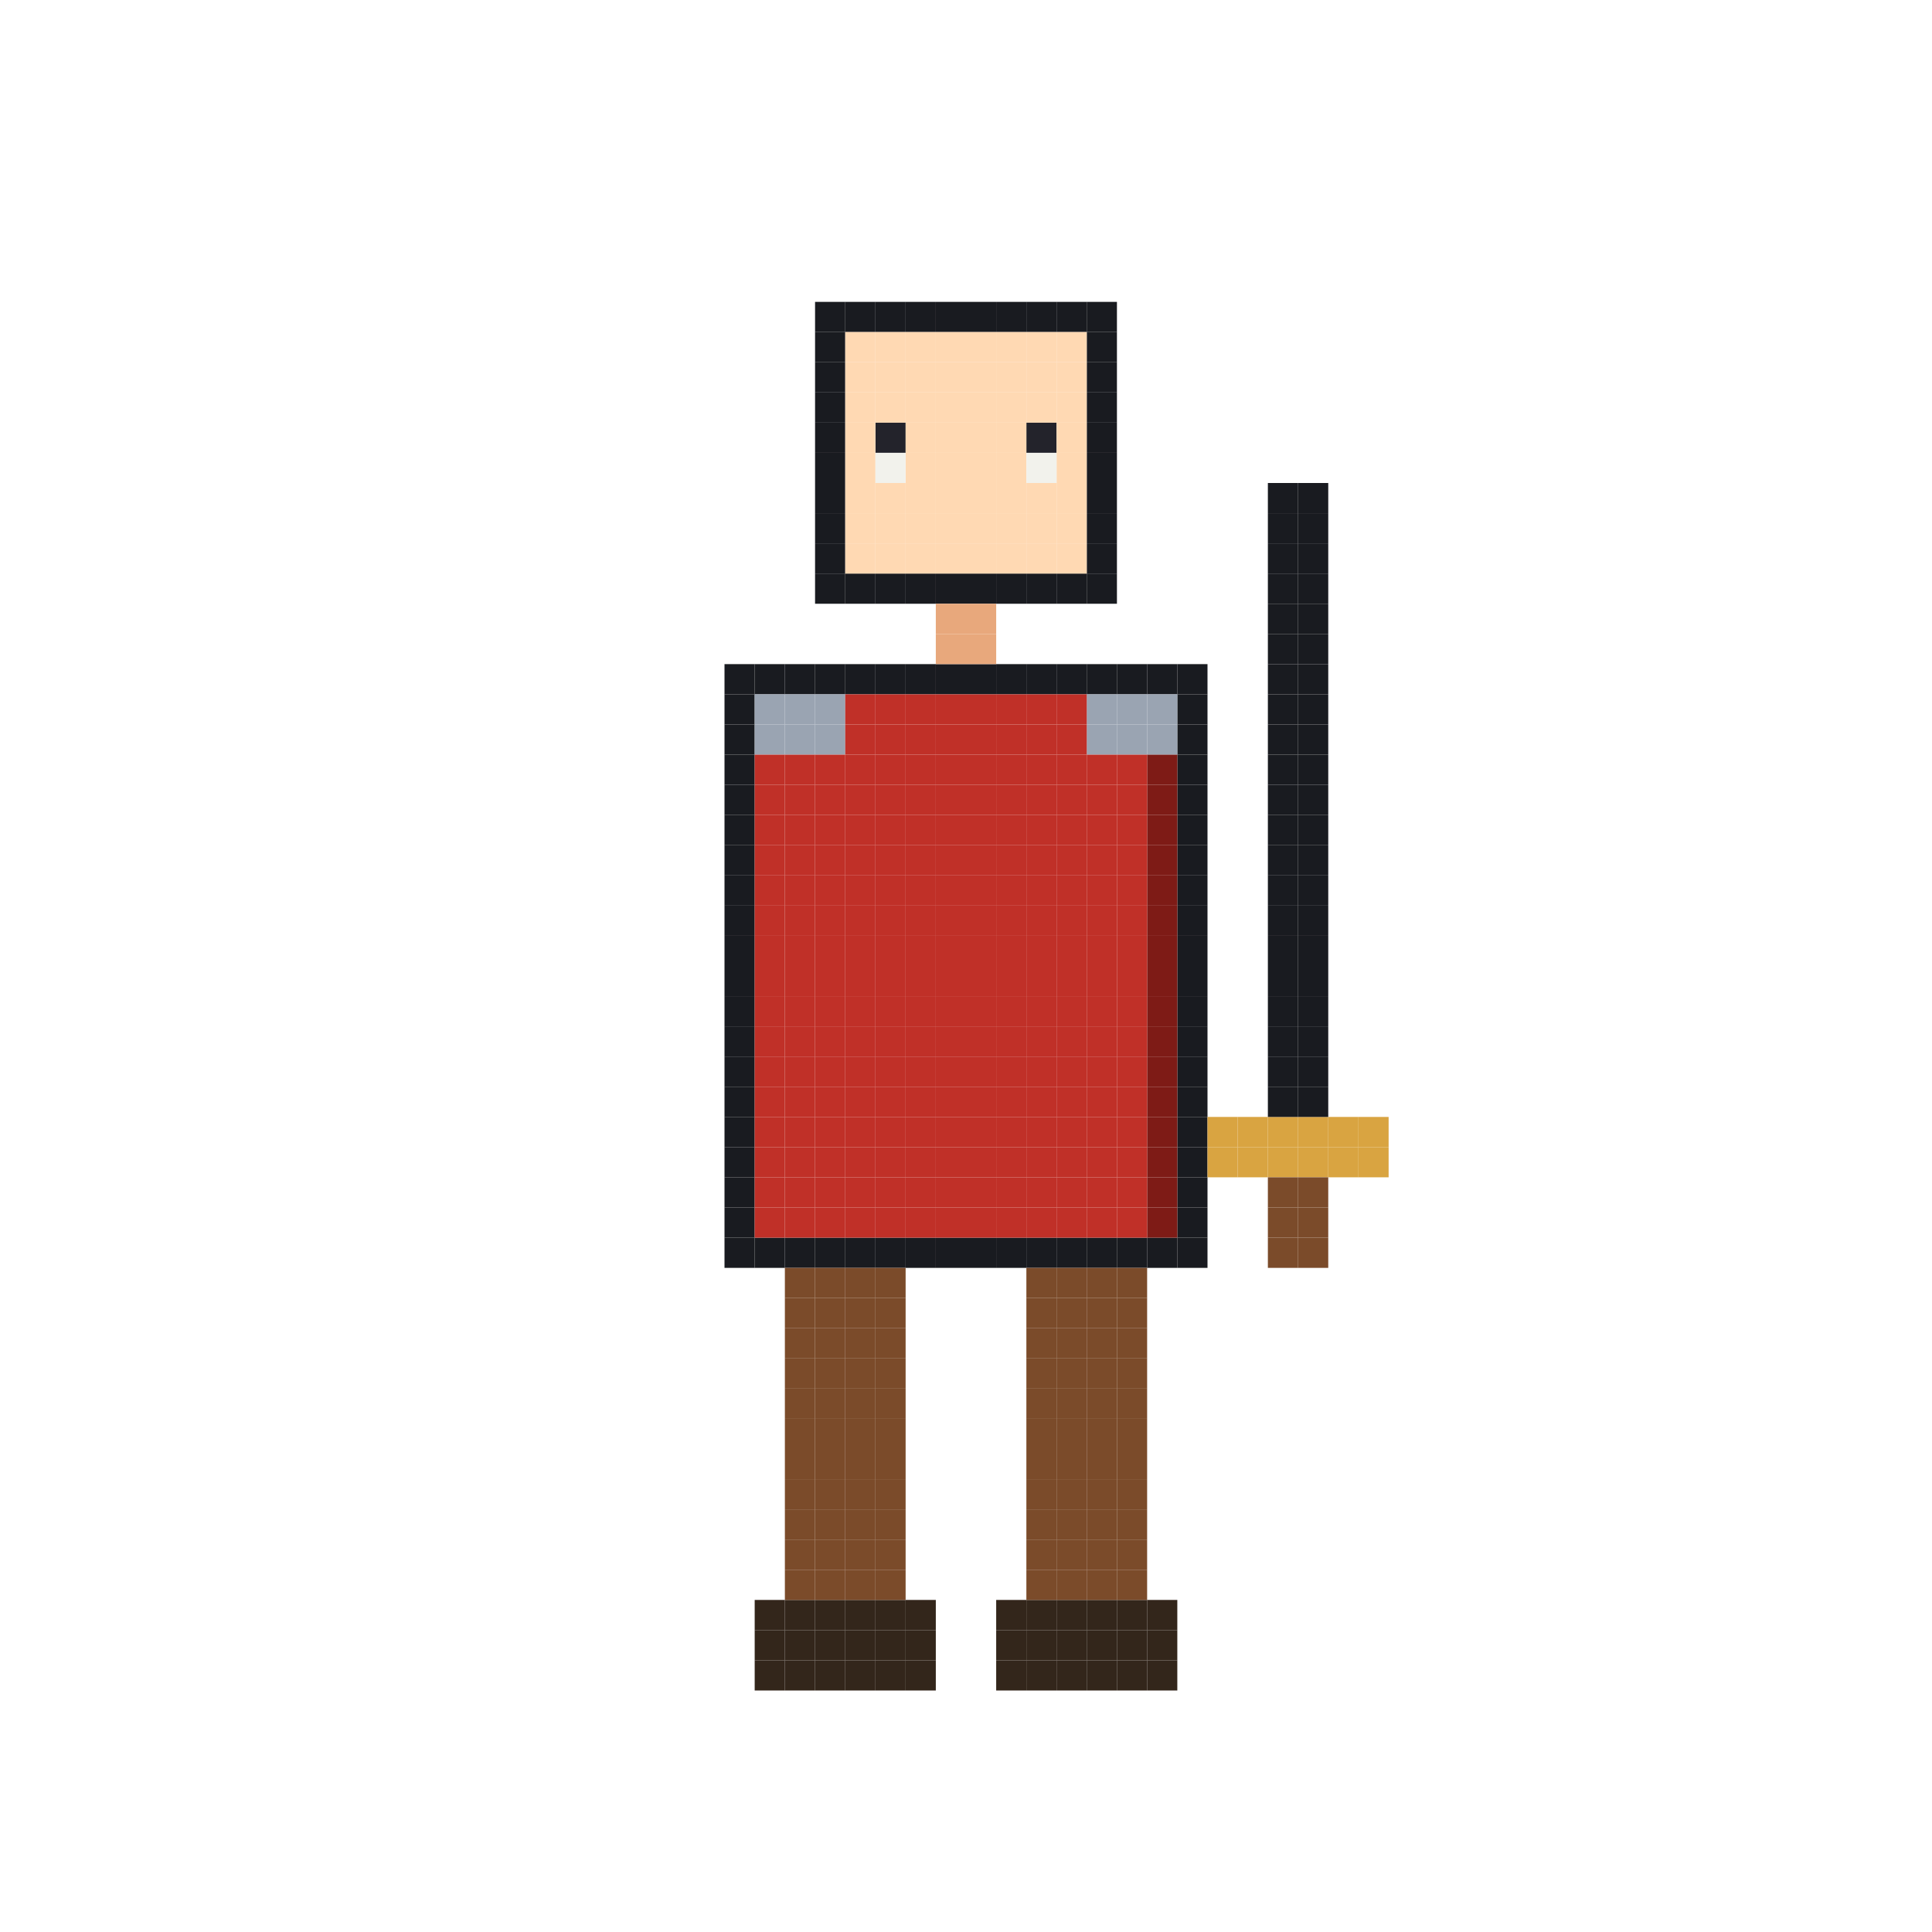
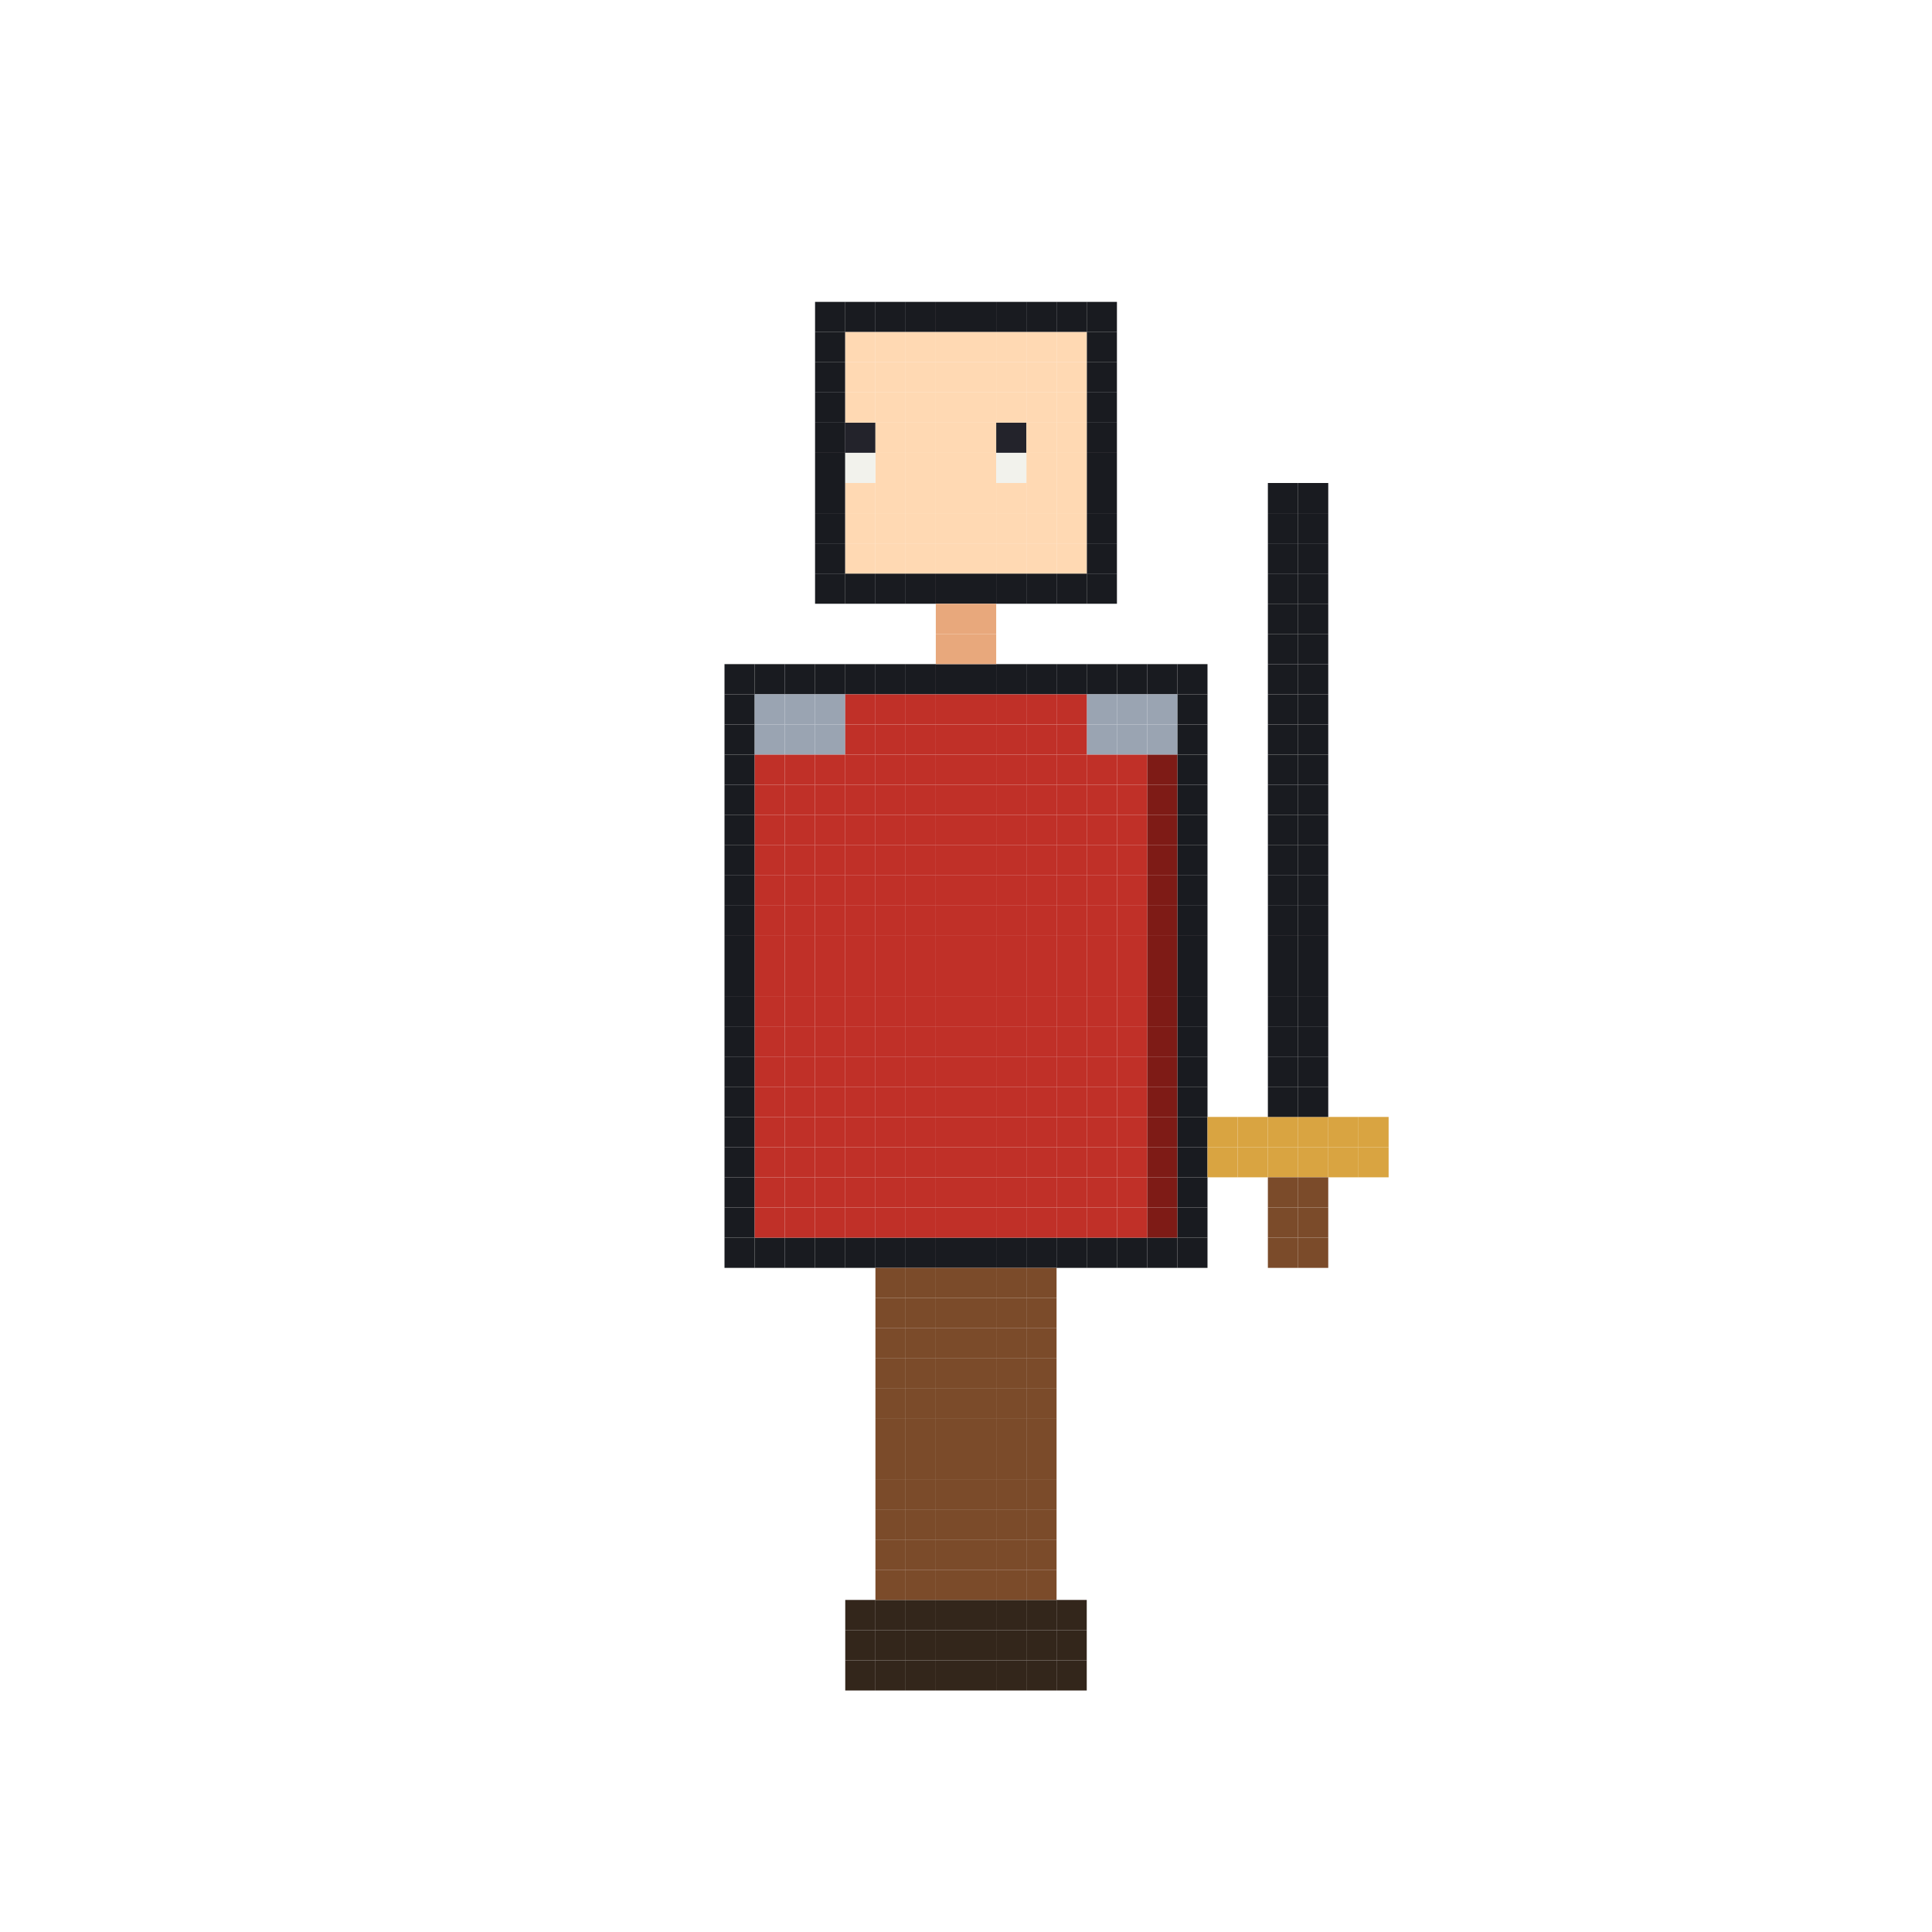
<svg xmlns="http://www.w3.org/2000/svg" viewBox="0 0 64 64" data-asset="knight_001" data-perspective="td" data-action="attack" data-dir="lf" data-frame="1" data-size="64" data-palette="palette_character@v1" data-seed="1234" data-prompt-hash="4cf65ead" data-denoise="0.3">
  <g data-part="body">
    <g data-color="eye" fill="#23232b">
-       <rect x="29" y="14" width="1" height="1" fill="#23232b" />
-       <rect x="34" y="14" width="1" height="1" fill="#23232b" />
+       <rect x="28" y="14" width="1" height="1" fill="#23232b" />
+       <rect x="33" y="14" width="1" height="1" fill="#23232b" />
    </g>
    <g data-color="outline" fill="#191b20">
      <rect x="27" y="10" width="1" height="1" fill="#191b20" />
      <rect x="28" y="10" width="1" height="1" fill="#191b20" />
      <rect x="29" y="10" width="1" height="1" fill="#191b20" />
      <rect x="30" y="10" width="1" height="1" fill="#191b20" />
      <rect x="31" y="10" width="1" height="1" fill="#191b20" />
      <rect x="32" y="10" width="1" height="1" fill="#191b20" />
      <rect x="33" y="10" width="1" height="1" fill="#191b20" />
      <rect x="34" y="10" width="1" height="1" fill="#191b20" />
      <rect x="35" y="10" width="1" height="1" fill="#191b20" />
      <rect x="36" y="10" width="1" height="1" fill="#191b20" />
      <rect x="27" y="11" width="1" height="1" fill="#191b20" />
      <rect x="36" y="11" width="1" height="1" fill="#191b20" />
      <rect x="27" y="12" width="1" height="1" fill="#191b20" />
      <rect x="36" y="12" width="1" height="1" fill="#191b20" />
      <rect x="27" y="13" width="1" height="1" fill="#191b20" />
      <rect x="36" y="13" width="1" height="1" fill="#191b20" />
      <rect x="27" y="14" width="1" height="1" fill="#191b20" />
      <rect x="36" y="14" width="1" height="1" fill="#191b20" />
      <rect x="27" y="15" width="1" height="1" fill="#191b20" />
      <rect x="36" y="15" width="1" height="1" fill="#191b20" />
      <rect x="27" y="16" width="1" height="1" fill="#191b20" />
      <rect x="36" y="16" width="1" height="1" fill="#191b20" />
      <rect x="27" y="17" width="1" height="1" fill="#191b20" />
      <rect x="36" y="17" width="1" height="1" fill="#191b20" />
      <rect x="27" y="18" width="1" height="1" fill="#191b20" />
      <rect x="36" y="18" width="1" height="1" fill="#191b20" />
      <rect x="27" y="19" width="1" height="1" fill="#191b20" />
      <rect x="28" y="19" width="1" height="1" fill="#191b20" />
      <rect x="29" y="19" width="1" height="1" fill="#191b20" />
      <rect x="30" y="19" width="1" height="1" fill="#191b20" />
      <rect x="31" y="19" width="1" height="1" fill="#191b20" />
      <rect x="32" y="19" width="1" height="1" fill="#191b20" />
      <rect x="33" y="19" width="1" height="1" fill="#191b20" />
      <rect x="34" y="19" width="1" height="1" fill="#191b20" />
      <rect x="35" y="19" width="1" height="1" fill="#191b20" />
      <rect x="36" y="19" width="1" height="1" fill="#191b20" />
      <rect x="24" y="22" width="1" height="1" fill="#191b20" />
      <rect x="25" y="22" width="1" height="1" fill="#191b20" />
      <rect x="26" y="22" width="1" height="1" fill="#191b20" />
      <rect x="27" y="22" width="1" height="1" fill="#191b20" />
      <rect x="28" y="22" width="1" height="1" fill="#191b20" />
      <rect x="29" y="22" width="1" height="1" fill="#191b20" />
      <rect x="30" y="22" width="1" height="1" fill="#191b20" />
      <rect x="31" y="22" width="1" height="1" fill="#191b20" />
      <rect x="32" y="22" width="1" height="1" fill="#191b20" />
      <rect x="33" y="22" width="1" height="1" fill="#191b20" />
      <rect x="34" y="22" width="1" height="1" fill="#191b20" />
      <rect x="35" y="22" width="1" height="1" fill="#191b20" />
      <rect x="36" y="22" width="1" height="1" fill="#191b20" />
      <rect x="37" y="22" width="1" height="1" fill="#191b20" />
      <rect x="38" y="22" width="1" height="1" fill="#191b20" />
      <rect x="39" y="22" width="1" height="1" fill="#191b20" />
      <rect x="24" y="23" width="1" height="1" fill="#191b20" />
      <rect x="39" y="23" width="1" height="1" fill="#191b20" />
      <rect x="24" y="24" width="1" height="1" fill="#191b20" />
      <rect x="39" y="24" width="1" height="1" fill="#191b20" />
      <rect x="24" y="25" width="1" height="1" fill="#191b20" />
      <rect x="39" y="25" width="1" height="1" fill="#191b20" />
      <rect x="24" y="26" width="1" height="1" fill="#191b20" />
      <rect x="39" y="26" width="1" height="1" fill="#191b20" />
      <rect x="24" y="27" width="1" height="1" fill="#191b20" />
      <rect x="39" y="27" width="1" height="1" fill="#191b20" />
      <rect x="24" y="28" width="1" height="1" fill="#191b20" />
      <rect x="39" y="28" width="1" height="1" fill="#191b20" />
      <rect x="24" y="29" width="1" height="1" fill="#191b20" />
      <rect x="39" y="29" width="1" height="1" fill="#191b20" />
      <rect x="24" y="30" width="1" height="1" fill="#191b20" />
      <rect x="39" y="30" width="1" height="1" fill="#191b20" />
      <rect x="24" y="31" width="1" height="1" fill="#191b20" />
      <rect x="39" y="31" width="1" height="1" fill="#191b20" />
      <rect x="24" y="32" width="1" height="1" fill="#191b20" />
      <rect x="39" y="32" width="1" height="1" fill="#191b20" />
      <rect x="24" y="33" width="1" height="1" fill="#191b20" />
      <rect x="39" y="33" width="1" height="1" fill="#191b20" />
      <rect x="24" y="34" width="1" height="1" fill="#191b20" />
      <rect x="39" y="34" width="1" height="1" fill="#191b20" />
      <rect x="24" y="35" width="1" height="1" fill="#191b20" />
      <rect x="39" y="35" width="1" height="1" fill="#191b20" />
      <rect x="24" y="36" width="1" height="1" fill="#191b20" />
      <rect x="39" y="36" width="1" height="1" fill="#191b20" />
      <rect x="24" y="37" width="1" height="1" fill="#191b20" />
      <rect x="39" y="37" width="1" height="1" fill="#191b20" />
      <rect x="24" y="38" width="1" height="1" fill="#191b20" />
      <rect x="39" y="38" width="1" height="1" fill="#191b20" />
      <rect x="24" y="39" width="1" height="1" fill="#191b20" />
      <rect x="39" y="39" width="1" height="1" fill="#191b20" />
      <rect x="24" y="40" width="1" height="1" fill="#191b20" />
      <rect x="39" y="40" width="1" height="1" fill="#191b20" />
      <rect x="24" y="41" width="1" height="1" fill="#191b20" />
      <rect x="25" y="41" width="1" height="1" fill="#191b20" />
      <rect x="26" y="41" width="1" height="1" fill="#191b20" />
      <rect x="27" y="41" width="1" height="1" fill="#191b20" />
      <rect x="28" y="41" width="1" height="1" fill="#191b20" />
      <rect x="29" y="41" width="1" height="1" fill="#191b20" />
      <rect x="30" y="41" width="1" height="1" fill="#191b20" />
      <rect x="31" y="41" width="1" height="1" fill="#191b20" />
      <rect x="32" y="41" width="1" height="1" fill="#191b20" />
      <rect x="33" y="41" width="1" height="1" fill="#191b20" />
      <rect x="34" y="41" width="1" height="1" fill="#191b20" />
      <rect x="35" y="41" width="1" height="1" fill="#191b20" />
      <rect x="36" y="41" width="1" height="1" fill="#191b20" />
      <rect x="37" y="41" width="1" height="1" fill="#191b20" />
      <rect x="38" y="41" width="1" height="1" fill="#191b20" />
      <rect x="39" y="41" width="1" height="1" fill="#191b20" />
    </g>
    <g data-color="skin-1" fill="#ffd9b3">
      <rect x="28" y="11" width="1" height="1" fill="#ffd9b3" />
      <rect x="29" y="11" width="1" height="1" fill="#ffd9b3" />
      <rect x="30" y="11" width="1" height="1" fill="#ffd9b3" />
      <rect x="31" y="11" width="1" height="1" fill="#ffd9b3" />
      <rect x="32" y="11" width="1" height="1" fill="#ffd9b3" />
      <rect x="33" y="11" width="1" height="1" fill="#ffd9b3" />
      <rect x="34" y="11" width="1" height="1" fill="#ffd9b3" />
      <rect x="35" y="11" width="1" height="1" fill="#ffd9b3" />
      <rect x="28" y="12" width="1" height="1" fill="#ffd9b3" />
      <rect x="29" y="12" width="1" height="1" fill="#ffd9b3" />
      <rect x="30" y="12" width="1" height="1" fill="#ffd9b3" />
      <rect x="31" y="12" width="1" height="1" fill="#ffd9b3" />
      <rect x="32" y="12" width="1" height="1" fill="#ffd9b3" />
      <rect x="33" y="12" width="1" height="1" fill="#ffd9b3" />
      <rect x="34" y="12" width="1" height="1" fill="#ffd9b3" />
      <rect x="35" y="12" width="1" height="1" fill="#ffd9b3" />
      <rect x="28" y="13" width="1" height="1" fill="#ffd9b3" />
      <rect x="29" y="13" width="1" height="1" fill="#ffd9b3" />
      <rect x="30" y="13" width="1" height="1" fill="#ffd9b3" />
      <rect x="31" y="13" width="1" height="1" fill="#ffd9b3" />
      <rect x="32" y="13" width="1" height="1" fill="#ffd9b3" />
      <rect x="33" y="13" width="1" height="1" fill="#ffd9b3" />
      <rect x="34" y="13" width="1" height="1" fill="#ffd9b3" />
      <rect x="35" y="13" width="1" height="1" fill="#ffd9b3" />
-       <rect x="28" y="14" width="1" height="1" fill="#ffd9b3" />
+       <rect x="29" y="14" width="1" height="1" fill="#ffd9b3" />
      <rect x="30" y="14" width="1" height="1" fill="#ffd9b3" />
      <rect x="31" y="14" width="1" height="1" fill="#ffd9b3" />
      <rect x="32" y="14" width="1" height="1" fill="#ffd9b3" />
-       <rect x="33" y="14" width="1" height="1" fill="#ffd9b3" />
+       <rect x="34" y="14" width="1" height="1" fill="#ffd9b3" />
      <rect x="35" y="14" width="1" height="1" fill="#ffd9b3" />
-       <rect x="28" y="15" width="1" height="1" fill="#ffd9b3" />
+       <rect x="29" y="15" width="1" height="1" fill="#ffd9b3" />
      <rect x="30" y="15" width="1" height="1" fill="#ffd9b3" />
      <rect x="31" y="15" width="1" height="1" fill="#ffd9b3" />
      <rect x="32" y="15" width="1" height="1" fill="#ffd9b3" />
-       <rect x="33" y="15" width="1" height="1" fill="#ffd9b3" />
+       <rect x="34" y="15" width="1" height="1" fill="#ffd9b3" />
      <rect x="35" y="15" width="1" height="1" fill="#ffd9b3" />
      <rect x="28" y="16" width="1" height="1" fill="#ffd9b3" />
      <rect x="29" y="16" width="1" height="1" fill="#ffd9b3" />
      <rect x="30" y="16" width="1" height="1" fill="#ffd9b3" />
      <rect x="31" y="16" width="1" height="1" fill="#ffd9b3" />
      <rect x="32" y="16" width="1" height="1" fill="#ffd9b3" />
      <rect x="33" y="16" width="1" height="1" fill="#ffd9b3" />
      <rect x="34" y="16" width="1" height="1" fill="#ffd9b3" />
      <rect x="35" y="16" width="1" height="1" fill="#ffd9b3" />
      <rect x="28" y="17" width="1" height="1" fill="#ffd9b3" />
      <rect x="29" y="17" width="1" height="1" fill="#ffd9b3" />
      <rect x="30" y="17" width="1" height="1" fill="#ffd9b3" />
      <rect x="31" y="17" width="1" height="1" fill="#ffd9b3" />
      <rect x="32" y="17" width="1" height="1" fill="#ffd9b3" />
      <rect x="33" y="17" width="1" height="1" fill="#ffd9b3" />
      <rect x="34" y="17" width="1" height="1" fill="#ffd9b3" />
      <rect x="35" y="17" width="1" height="1" fill="#ffd9b3" />
      <rect x="28" y="18" width="1" height="1" fill="#ffd9b3" />
      <rect x="29" y="18" width="1" height="1" fill="#ffd9b3" />
      <rect x="30" y="18" width="1" height="1" fill="#ffd9b3" />
      <rect x="31" y="18" width="1" height="1" fill="#ffd9b3" />
      <rect x="32" y="18" width="1" height="1" fill="#ffd9b3" />
      <rect x="33" y="18" width="1" height="1" fill="#ffd9b3" />
      <rect x="34" y="18" width="1" height="1" fill="#ffd9b3" />
      <rect x="35" y="18" width="1" height="1" fill="#ffd9b3" />
    </g>
    <g data-color="skin-2" fill="#e8a87c">
      <rect x="31" y="20" width="1" height="1" fill="#e8a87c" />
      <rect x="32" y="20" width="1" height="1" fill="#e8a87c" />
      <rect x="31" y="21" width="1" height="1" fill="#e8a87c" />
      <rect x="32" y="21" width="1" height="1" fill="#e8a87c" />
    </g>
    <g data-color="white" fill="#f2f2ec">
-       <rect x="29" y="15" width="1" height="1" fill="#f2f2ec" />
-       <rect x="34" y="15" width="1" height="1" fill="#f2f2ec" />
+       <rect x="28" y="15" width="1" height="1" fill="#f2f2ec" />
+       <rect x="33" y="15" width="1" height="1" fill="#f2f2ec" />
    </g>
  </g>
  <g data-part="limb-l">
    <g data-color="boot-dark" fill="#33261b">
-       <rect x="25" y="53" width="1" height="1" fill="#33261b" />
-       <rect x="26" y="53" width="1" height="1" fill="#33261b" />
-       <rect x="27" y="53" width="1" height="1" fill="#33261b" />
      <rect x="28" y="53" width="1" height="1" fill="#33261b" />
      <rect x="29" y="53" width="1" height="1" fill="#33261b" />
      <rect x="30" y="53" width="1" height="1" fill="#33261b" />
-       <rect x="25" y="54" width="1" height="1" fill="#33261b" />
-       <rect x="26" y="54" width="1" height="1" fill="#33261b" />
-       <rect x="27" y="54" width="1" height="1" fill="#33261b" />
+       <rect x="31" y="53" width="1" height="1" fill="#33261b" />
      <rect x="28" y="54" width="1" height="1" fill="#33261b" />
      <rect x="29" y="54" width="1" height="1" fill="#33261b" />
      <rect x="30" y="54" width="1" height="1" fill="#33261b" />
-       <rect x="25" y="55" width="1" height="1" fill="#33261b" />
-       <rect x="26" y="55" width="1" height="1" fill="#33261b" />
-       <rect x="27" y="55" width="1" height="1" fill="#33261b" />
+       <rect x="31" y="54" width="1" height="1" fill="#33261b" />
      <rect x="28" y="55" width="1" height="1" fill="#33261b" />
      <rect x="29" y="55" width="1" height="1" fill="#33261b" />
      <rect x="30" y="55" width="1" height="1" fill="#33261b" />
+       <rect x="31" y="55" width="1" height="1" fill="#33261b" />
    </g>
    <g data-color="leather" fill="#7b4b2a">
-       <rect x="26" y="42" width="1" height="1" fill="#7b4b2a" />
-       <rect x="27" y="42" width="1" height="1" fill="#7b4b2a" />
-       <rect x="28" y="42" width="1" height="1" fill="#7b4b2a" />
      <rect x="29" y="42" width="1" height="1" fill="#7b4b2a" />
-       <rect x="26" y="43" width="1" height="1" fill="#7b4b2a" />
-       <rect x="27" y="43" width="1" height="1" fill="#7b4b2a" />
-       <rect x="28" y="43" width="1" height="1" fill="#7b4b2a" />
+       <rect x="30" y="42" width="1" height="1" fill="#7b4b2a" />
+       <rect x="31" y="42" width="1" height="1" fill="#7b4b2a" />
      <rect x="29" y="43" width="1" height="1" fill="#7b4b2a" />
-       <rect x="26" y="44" width="1" height="1" fill="#7b4b2a" />
-       <rect x="27" y="44" width="1" height="1" fill="#7b4b2a" />
-       <rect x="28" y="44" width="1" height="1" fill="#7b4b2a" />
+       <rect x="30" y="43" width="1" height="1" fill="#7b4b2a" />
+       <rect x="31" y="43" width="1" height="1" fill="#7b4b2a" />
      <rect x="29" y="44" width="1" height="1" fill="#7b4b2a" />
-       <rect x="26" y="45" width="1" height="1" fill="#7b4b2a" />
-       <rect x="27" y="45" width="1" height="1" fill="#7b4b2a" />
-       <rect x="28" y="45" width="1" height="1" fill="#7b4b2a" />
+       <rect x="30" y="44" width="1" height="1" fill="#7b4b2a" />
+       <rect x="31" y="44" width="1" height="1" fill="#7b4b2a" />
      <rect x="29" y="45" width="1" height="1" fill="#7b4b2a" />
-       <rect x="26" y="46" width="1" height="1" fill="#7b4b2a" />
-       <rect x="27" y="46" width="1" height="1" fill="#7b4b2a" />
-       <rect x="28" y="46" width="1" height="1" fill="#7b4b2a" />
+       <rect x="30" y="45" width="1" height="1" fill="#7b4b2a" />
+       <rect x="31" y="45" width="1" height="1" fill="#7b4b2a" />
      <rect x="29" y="46" width="1" height="1" fill="#7b4b2a" />
-       <rect x="26" y="47" width="1" height="1" fill="#7b4b2a" />
-       <rect x="27" y="47" width="1" height="1" fill="#7b4b2a" />
-       <rect x="28" y="47" width="1" height="1" fill="#7b4b2a" />
+       <rect x="30" y="46" width="1" height="1" fill="#7b4b2a" />
+       <rect x="31" y="46" width="1" height="1" fill="#7b4b2a" />
      <rect x="29" y="47" width="1" height="1" fill="#7b4b2a" />
-       <rect x="26" y="48" width="1" height="1" fill="#7b4b2a" />
-       <rect x="27" y="48" width="1" height="1" fill="#7b4b2a" />
-       <rect x="28" y="48" width="1" height="1" fill="#7b4b2a" />
+       <rect x="30" y="47" width="1" height="1" fill="#7b4b2a" />
+       <rect x="31" y="47" width="1" height="1" fill="#7b4b2a" />
      <rect x="29" y="48" width="1" height="1" fill="#7b4b2a" />
-       <rect x="26" y="49" width="1" height="1" fill="#7b4b2a" />
-       <rect x="27" y="49" width="1" height="1" fill="#7b4b2a" />
-       <rect x="28" y="49" width="1" height="1" fill="#7b4b2a" />
+       <rect x="30" y="48" width="1" height="1" fill="#7b4b2a" />
+       <rect x="31" y="48" width="1" height="1" fill="#7b4b2a" />
      <rect x="29" y="49" width="1" height="1" fill="#7b4b2a" />
-       <rect x="26" y="50" width="1" height="1" fill="#7b4b2a" />
-       <rect x="27" y="50" width="1" height="1" fill="#7b4b2a" />
-       <rect x="28" y="50" width="1" height="1" fill="#7b4b2a" />
+       <rect x="30" y="49" width="1" height="1" fill="#7b4b2a" />
+       <rect x="31" y="49" width="1" height="1" fill="#7b4b2a" />
      <rect x="29" y="50" width="1" height="1" fill="#7b4b2a" />
-       <rect x="26" y="51" width="1" height="1" fill="#7b4b2a" />
-       <rect x="27" y="51" width="1" height="1" fill="#7b4b2a" />
-       <rect x="28" y="51" width="1" height="1" fill="#7b4b2a" />
+       <rect x="30" y="50" width="1" height="1" fill="#7b4b2a" />
+       <rect x="31" y="50" width="1" height="1" fill="#7b4b2a" />
      <rect x="29" y="51" width="1" height="1" fill="#7b4b2a" />
-       <rect x="26" y="52" width="1" height="1" fill="#7b4b2a" />
-       <rect x="27" y="52" width="1" height="1" fill="#7b4b2a" />
-       <rect x="28" y="52" width="1" height="1" fill="#7b4b2a" />
+       <rect x="30" y="51" width="1" height="1" fill="#7b4b2a" />
+       <rect x="31" y="51" width="1" height="1" fill="#7b4b2a" />
      <rect x="29" y="52" width="1" height="1" fill="#7b4b2a" />
+       <rect x="30" y="52" width="1" height="1" fill="#7b4b2a" />
+       <rect x="31" y="52" width="1" height="1" fill="#7b4b2a" />
    </g>
  </g>
  <g data-part="limb-r">
    <g data-color="boot-dark" fill="#33261b">
+       <rect x="32" y="53" width="1" height="1" fill="#33261b" />
      <rect x="33" y="53" width="1" height="1" fill="#33261b" />
      <rect x="34" y="53" width="1" height="1" fill="#33261b" />
      <rect x="35" y="53" width="1" height="1" fill="#33261b" />
-       <rect x="36" y="53" width="1" height="1" fill="#33261b" />
-       <rect x="37" y="53" width="1" height="1" fill="#33261b" />
-       <rect x="38" y="53" width="1" height="1" fill="#33261b" />
+       <rect x="32" y="54" width="1" height="1" fill="#33261b" />
      <rect x="33" y="54" width="1" height="1" fill="#33261b" />
      <rect x="34" y="54" width="1" height="1" fill="#33261b" />
      <rect x="35" y="54" width="1" height="1" fill="#33261b" />
-       <rect x="36" y="54" width="1" height="1" fill="#33261b" />
-       <rect x="37" y="54" width="1" height="1" fill="#33261b" />
-       <rect x="38" y="54" width="1" height="1" fill="#33261b" />
+       <rect x="32" y="55" width="1" height="1" fill="#33261b" />
      <rect x="33" y="55" width="1" height="1" fill="#33261b" />
      <rect x="34" y="55" width="1" height="1" fill="#33261b" />
      <rect x="35" y="55" width="1" height="1" fill="#33261b" />
-       <rect x="36" y="55" width="1" height="1" fill="#33261b" />
-       <rect x="37" y="55" width="1" height="1" fill="#33261b" />
-       <rect x="38" y="55" width="1" height="1" fill="#33261b" />
    </g>
    <g data-color="leather" fill="#7b4b2a">
+       <rect x="32" y="42" width="1" height="1" fill="#7b4b2a" />
+       <rect x="33" y="42" width="1" height="1" fill="#7b4b2a" />
      <rect x="34" y="42" width="1" height="1" fill="#7b4b2a" />
-       <rect x="35" y="42" width="1" height="1" fill="#7b4b2a" />
-       <rect x="36" y="42" width="1" height="1" fill="#7b4b2a" />
-       <rect x="37" y="42" width="1" height="1" fill="#7b4b2a" />
+       <rect x="32" y="43" width="1" height="1" fill="#7b4b2a" />
+       <rect x="33" y="43" width="1" height="1" fill="#7b4b2a" />
      <rect x="34" y="43" width="1" height="1" fill="#7b4b2a" />
-       <rect x="35" y="43" width="1" height="1" fill="#7b4b2a" />
-       <rect x="36" y="43" width="1" height="1" fill="#7b4b2a" />
-       <rect x="37" y="43" width="1" height="1" fill="#7b4b2a" />
+       <rect x="32" y="44" width="1" height="1" fill="#7b4b2a" />
+       <rect x="33" y="44" width="1" height="1" fill="#7b4b2a" />
      <rect x="34" y="44" width="1" height="1" fill="#7b4b2a" />
-       <rect x="35" y="44" width="1" height="1" fill="#7b4b2a" />
-       <rect x="36" y="44" width="1" height="1" fill="#7b4b2a" />
-       <rect x="37" y="44" width="1" height="1" fill="#7b4b2a" />
+       <rect x="32" y="45" width="1" height="1" fill="#7b4b2a" />
+       <rect x="33" y="45" width="1" height="1" fill="#7b4b2a" />
      <rect x="34" y="45" width="1" height="1" fill="#7b4b2a" />
-       <rect x="35" y="45" width="1" height="1" fill="#7b4b2a" />
-       <rect x="36" y="45" width="1" height="1" fill="#7b4b2a" />
-       <rect x="37" y="45" width="1" height="1" fill="#7b4b2a" />
+       <rect x="32" y="46" width="1" height="1" fill="#7b4b2a" />
+       <rect x="33" y="46" width="1" height="1" fill="#7b4b2a" />
      <rect x="34" y="46" width="1" height="1" fill="#7b4b2a" />
-       <rect x="35" y="46" width="1" height="1" fill="#7b4b2a" />
-       <rect x="36" y="46" width="1" height="1" fill="#7b4b2a" />
-       <rect x="37" y="46" width="1" height="1" fill="#7b4b2a" />
+       <rect x="32" y="47" width="1" height="1" fill="#7b4b2a" />
+       <rect x="33" y="47" width="1" height="1" fill="#7b4b2a" />
      <rect x="34" y="47" width="1" height="1" fill="#7b4b2a" />
-       <rect x="35" y="47" width="1" height="1" fill="#7b4b2a" />
-       <rect x="36" y="47" width="1" height="1" fill="#7b4b2a" />
-       <rect x="37" y="47" width="1" height="1" fill="#7b4b2a" />
+       <rect x="32" y="48" width="1" height="1" fill="#7b4b2a" />
+       <rect x="33" y="48" width="1" height="1" fill="#7b4b2a" />
      <rect x="34" y="48" width="1" height="1" fill="#7b4b2a" />
-       <rect x="35" y="48" width="1" height="1" fill="#7b4b2a" />
-       <rect x="36" y="48" width="1" height="1" fill="#7b4b2a" />
-       <rect x="37" y="48" width="1" height="1" fill="#7b4b2a" />
+       <rect x="32" y="49" width="1" height="1" fill="#7b4b2a" />
+       <rect x="33" y="49" width="1" height="1" fill="#7b4b2a" />
      <rect x="34" y="49" width="1" height="1" fill="#7b4b2a" />
-       <rect x="35" y="49" width="1" height="1" fill="#7b4b2a" />
-       <rect x="36" y="49" width="1" height="1" fill="#7b4b2a" />
-       <rect x="37" y="49" width="1" height="1" fill="#7b4b2a" />
+       <rect x="32" y="50" width="1" height="1" fill="#7b4b2a" />
+       <rect x="33" y="50" width="1" height="1" fill="#7b4b2a" />
      <rect x="34" y="50" width="1" height="1" fill="#7b4b2a" />
-       <rect x="35" y="50" width="1" height="1" fill="#7b4b2a" />
-       <rect x="36" y="50" width="1" height="1" fill="#7b4b2a" />
-       <rect x="37" y="50" width="1" height="1" fill="#7b4b2a" />
+       <rect x="32" y="51" width="1" height="1" fill="#7b4b2a" />
+       <rect x="33" y="51" width="1" height="1" fill="#7b4b2a" />
      <rect x="34" y="51" width="1" height="1" fill="#7b4b2a" />
-       <rect x="35" y="51" width="1" height="1" fill="#7b4b2a" />
-       <rect x="36" y="51" width="1" height="1" fill="#7b4b2a" />
-       <rect x="37" y="51" width="1" height="1" fill="#7b4b2a" />
+       <rect x="32" y="52" width="1" height="1" fill="#7b4b2a" />
+       <rect x="33" y="52" width="1" height="1" fill="#7b4b2a" />
      <rect x="34" y="52" width="1" height="1" fill="#7b4b2a" />
-       <rect x="35" y="52" width="1" height="1" fill="#7b4b2a" />
-       <rect x="36" y="52" width="1" height="1" fill="#7b4b2a" />
-       <rect x="37" y="52" width="1" height="1" fill="#7b4b2a" />
    </g>
  </g>
  <g data-part="outfit">
    <g data-color="steel-mid" fill="#9aa4b2">
      <rect x="25" y="23" width="1" height="1" fill="#9aa4b2" />
      <rect x="26" y="23" width="1" height="1" fill="#9aa4b2" />
      <rect x="27" y="23" width="1" height="1" fill="#9aa4b2" />
      <rect x="36" y="23" width="1" height="1" fill="#9aa4b2" />
      <rect x="37" y="23" width="1" height="1" fill="#9aa4b2" />
      <rect x="38" y="23" width="1" height="1" fill="#9aa4b2" />
      <rect x="25" y="24" width="1" height="1" fill="#9aa4b2" />
      <rect x="26" y="24" width="1" height="1" fill="#9aa4b2" />
      <rect x="27" y="24" width="1" height="1" fill="#9aa4b2" />
      <rect x="36" y="24" width="1" height="1" fill="#9aa4b2" />
      <rect x="37" y="24" width="1" height="1" fill="#9aa4b2" />
      <rect x="38" y="24" width="1" height="1" fill="#9aa4b2" />
    </g>
    <g data-color="tunic-dark" fill="#7e1b16">
      <rect x="38" y="25" width="1" height="1" fill="#7e1b16" />
      <rect x="38" y="26" width="1" height="1" fill="#7e1b16" />
      <rect x="38" y="27" width="1" height="1" fill="#7e1b16" />
      <rect x="38" y="28" width="1" height="1" fill="#7e1b16" />
      <rect x="38" y="29" width="1" height="1" fill="#7e1b16" />
      <rect x="38" y="30" width="1" height="1" fill="#7e1b16" />
      <rect x="38" y="31" width="1" height="1" fill="#7e1b16" />
      <rect x="38" y="32" width="1" height="1" fill="#7e1b16" />
      <rect x="38" y="33" width="1" height="1" fill="#7e1b16" />
      <rect x="38" y="34" width="1" height="1" fill="#7e1b16" />
      <rect x="38" y="35" width="1" height="1" fill="#7e1b16" />
      <rect x="38" y="36" width="1" height="1" fill="#7e1b16" />
      <rect x="38" y="37" width="1" height="1" fill="#7e1b16" />
      <rect x="38" y="38" width="1" height="1" fill="#7e1b16" />
      <rect x="38" y="39" width="1" height="1" fill="#7e1b16" />
      <rect x="38" y="40" width="1" height="1" fill="#7e1b16" />
    </g>
    <g data-color="tunic-red" fill="#c03028">
      <rect x="28" y="23" width="1" height="1" fill="#c03028" />
      <rect x="29" y="23" width="1" height="1" fill="#c03028" />
      <rect x="30" y="23" width="1" height="1" fill="#c03028" />
      <rect x="31" y="23" width="1" height="1" fill="#c03028" />
      <rect x="32" y="23" width="1" height="1" fill="#c03028" />
      <rect x="33" y="23" width="1" height="1" fill="#c03028" />
      <rect x="34" y="23" width="1" height="1" fill="#c03028" />
      <rect x="35" y="23" width="1" height="1" fill="#c03028" />
      <rect x="28" y="24" width="1" height="1" fill="#c03028" />
      <rect x="29" y="24" width="1" height="1" fill="#c03028" />
      <rect x="30" y="24" width="1" height="1" fill="#c03028" />
      <rect x="31" y="24" width="1" height="1" fill="#c03028" />
      <rect x="32" y="24" width="1" height="1" fill="#c03028" />
      <rect x="33" y="24" width="1" height="1" fill="#c03028" />
      <rect x="34" y="24" width="1" height="1" fill="#c03028" />
      <rect x="35" y="24" width="1" height="1" fill="#c03028" />
      <rect x="25" y="25" width="1" height="1" fill="#c03028" />
      <rect x="26" y="25" width="1" height="1" fill="#c03028" />
      <rect x="27" y="25" width="1" height="1" fill="#c03028" />
      <rect x="28" y="25" width="1" height="1" fill="#c03028" />
      <rect x="29" y="25" width="1" height="1" fill="#c03028" />
      <rect x="30" y="25" width="1" height="1" fill="#c03028" />
      <rect x="31" y="25" width="1" height="1" fill="#c03028" />
      <rect x="32" y="25" width="1" height="1" fill="#c03028" />
      <rect x="33" y="25" width="1" height="1" fill="#c03028" />
      <rect x="34" y="25" width="1" height="1" fill="#c03028" />
      <rect x="35" y="25" width="1" height="1" fill="#c03028" />
      <rect x="36" y="25" width="1" height="1" fill="#c03028" />
      <rect x="37" y="25" width="1" height="1" fill="#c03028" />
      <rect x="25" y="26" width="1" height="1" fill="#c03028" />
      <rect x="26" y="26" width="1" height="1" fill="#c03028" />
      <rect x="27" y="26" width="1" height="1" fill="#c03028" />
      <rect x="28" y="26" width="1" height="1" fill="#c03028" />
      <rect x="29" y="26" width="1" height="1" fill="#c03028" />
      <rect x="30" y="26" width="1" height="1" fill="#c03028" />
      <rect x="31" y="26" width="1" height="1" fill="#c03028" />
      <rect x="32" y="26" width="1" height="1" fill="#c03028" />
      <rect x="33" y="26" width="1" height="1" fill="#c03028" />
      <rect x="34" y="26" width="1" height="1" fill="#c03028" />
      <rect x="35" y="26" width="1" height="1" fill="#c03028" />
      <rect x="36" y="26" width="1" height="1" fill="#c03028" />
      <rect x="37" y="26" width="1" height="1" fill="#c03028" />
      <rect x="25" y="27" width="1" height="1" fill="#c03028" />
      <rect x="26" y="27" width="1" height="1" fill="#c03028" />
      <rect x="27" y="27" width="1" height="1" fill="#c03028" />
      <rect x="28" y="27" width="1" height="1" fill="#c03028" />
      <rect x="29" y="27" width="1" height="1" fill="#c03028" />
      <rect x="30" y="27" width="1" height="1" fill="#c03028" />
      <rect x="31" y="27" width="1" height="1" fill="#c03028" />
      <rect x="32" y="27" width="1" height="1" fill="#c03028" />
      <rect x="33" y="27" width="1" height="1" fill="#c03028" />
      <rect x="34" y="27" width="1" height="1" fill="#c03028" />
      <rect x="35" y="27" width="1" height="1" fill="#c03028" />
      <rect x="36" y="27" width="1" height="1" fill="#c03028" />
      <rect x="37" y="27" width="1" height="1" fill="#c03028" />
      <rect x="25" y="28" width="1" height="1" fill="#c03028" />
      <rect x="26" y="28" width="1" height="1" fill="#c03028" />
      <rect x="27" y="28" width="1" height="1" fill="#c03028" />
      <rect x="28" y="28" width="1" height="1" fill="#c03028" />
      <rect x="29" y="28" width="1" height="1" fill="#c03028" />
      <rect x="30" y="28" width="1" height="1" fill="#c03028" />
      <rect x="31" y="28" width="1" height="1" fill="#c03028" />
      <rect x="32" y="28" width="1" height="1" fill="#c03028" />
      <rect x="33" y="28" width="1" height="1" fill="#c03028" />
      <rect x="34" y="28" width="1" height="1" fill="#c03028" />
      <rect x="35" y="28" width="1" height="1" fill="#c03028" />
      <rect x="36" y="28" width="1" height="1" fill="#c03028" />
      <rect x="37" y="28" width="1" height="1" fill="#c03028" />
      <rect x="25" y="29" width="1" height="1" fill="#c03028" />
      <rect x="26" y="29" width="1" height="1" fill="#c03028" />
      <rect x="27" y="29" width="1" height="1" fill="#c03028" />
      <rect x="28" y="29" width="1" height="1" fill="#c03028" />
      <rect x="29" y="29" width="1" height="1" fill="#c03028" />
      <rect x="30" y="29" width="1" height="1" fill="#c03028" />
      <rect x="31" y="29" width="1" height="1" fill="#c03028" />
      <rect x="32" y="29" width="1" height="1" fill="#c03028" />
      <rect x="33" y="29" width="1" height="1" fill="#c03028" />
      <rect x="34" y="29" width="1" height="1" fill="#c03028" />
      <rect x="35" y="29" width="1" height="1" fill="#c03028" />
      <rect x="36" y="29" width="1" height="1" fill="#c03028" />
      <rect x="37" y="29" width="1" height="1" fill="#c03028" />
      <rect x="25" y="30" width="1" height="1" fill="#c03028" />
      <rect x="26" y="30" width="1" height="1" fill="#c03028" />
      <rect x="27" y="30" width="1" height="1" fill="#c03028" />
      <rect x="28" y="30" width="1" height="1" fill="#c03028" />
      <rect x="29" y="30" width="1" height="1" fill="#c03028" />
      <rect x="30" y="30" width="1" height="1" fill="#c03028" />
      <rect x="31" y="30" width="1" height="1" fill="#c03028" />
      <rect x="32" y="30" width="1" height="1" fill="#c03028" />
      <rect x="33" y="30" width="1" height="1" fill="#c03028" />
      <rect x="34" y="30" width="1" height="1" fill="#c03028" />
      <rect x="35" y="30" width="1" height="1" fill="#c03028" />
      <rect x="36" y="30" width="1" height="1" fill="#c03028" />
      <rect x="37" y="30" width="1" height="1" fill="#c03028" />
      <rect x="25" y="31" width="1" height="1" fill="#c03028" />
      <rect x="26" y="31" width="1" height="1" fill="#c03028" />
      <rect x="27" y="31" width="1" height="1" fill="#c03028" />
      <rect x="28" y="31" width="1" height="1" fill="#c03028" />
      <rect x="29" y="31" width="1" height="1" fill="#c03028" />
      <rect x="30" y="31" width="1" height="1" fill="#c03028" />
      <rect x="31" y="31" width="1" height="1" fill="#c03028" />
      <rect x="32" y="31" width="1" height="1" fill="#c03028" />
      <rect x="33" y="31" width="1" height="1" fill="#c03028" />
      <rect x="34" y="31" width="1" height="1" fill="#c03028" />
      <rect x="35" y="31" width="1" height="1" fill="#c03028" />
      <rect x="36" y="31" width="1" height="1" fill="#c03028" />
      <rect x="37" y="31" width="1" height="1" fill="#c03028" />
      <rect x="25" y="32" width="1" height="1" fill="#c03028" />
      <rect x="26" y="32" width="1" height="1" fill="#c03028" />
      <rect x="27" y="32" width="1" height="1" fill="#c03028" />
      <rect x="28" y="32" width="1" height="1" fill="#c03028" />
      <rect x="29" y="32" width="1" height="1" fill="#c03028" />
      <rect x="30" y="32" width="1" height="1" fill="#c03028" />
      <rect x="31" y="32" width="1" height="1" fill="#c03028" />
      <rect x="32" y="32" width="1" height="1" fill="#c03028" />
      <rect x="33" y="32" width="1" height="1" fill="#c03028" />
      <rect x="34" y="32" width="1" height="1" fill="#c03028" />
      <rect x="35" y="32" width="1" height="1" fill="#c03028" />
      <rect x="36" y="32" width="1" height="1" fill="#c03028" />
      <rect x="37" y="32" width="1" height="1" fill="#c03028" />
      <rect x="25" y="33" width="1" height="1" fill="#c03028" />
      <rect x="26" y="33" width="1" height="1" fill="#c03028" />
      <rect x="27" y="33" width="1" height="1" fill="#c03028" />
      <rect x="28" y="33" width="1" height="1" fill="#c03028" />
      <rect x="29" y="33" width="1" height="1" fill="#c03028" />
      <rect x="30" y="33" width="1" height="1" fill="#c03028" />
      <rect x="31" y="33" width="1" height="1" fill="#c03028" />
      <rect x="32" y="33" width="1" height="1" fill="#c03028" />
      <rect x="33" y="33" width="1" height="1" fill="#c03028" />
      <rect x="34" y="33" width="1" height="1" fill="#c03028" />
      <rect x="35" y="33" width="1" height="1" fill="#c03028" />
      <rect x="36" y="33" width="1" height="1" fill="#c03028" />
      <rect x="37" y="33" width="1" height="1" fill="#c03028" />
      <rect x="25" y="34" width="1" height="1" fill="#c03028" />
      <rect x="26" y="34" width="1" height="1" fill="#c03028" />
      <rect x="27" y="34" width="1" height="1" fill="#c03028" />
      <rect x="28" y="34" width="1" height="1" fill="#c03028" />
      <rect x="29" y="34" width="1" height="1" fill="#c03028" />
      <rect x="30" y="34" width="1" height="1" fill="#c03028" />
      <rect x="31" y="34" width="1" height="1" fill="#c03028" />
      <rect x="32" y="34" width="1" height="1" fill="#c03028" />
      <rect x="33" y="34" width="1" height="1" fill="#c03028" />
      <rect x="34" y="34" width="1" height="1" fill="#c03028" />
      <rect x="35" y="34" width="1" height="1" fill="#c03028" />
      <rect x="36" y="34" width="1" height="1" fill="#c03028" />
      <rect x="37" y="34" width="1" height="1" fill="#c03028" />
      <rect x="25" y="35" width="1" height="1" fill="#c03028" />
      <rect x="26" y="35" width="1" height="1" fill="#c03028" />
      <rect x="27" y="35" width="1" height="1" fill="#c03028" />
      <rect x="28" y="35" width="1" height="1" fill="#c03028" />
      <rect x="29" y="35" width="1" height="1" fill="#c03028" />
      <rect x="30" y="35" width="1" height="1" fill="#c03028" />
      <rect x="31" y="35" width="1" height="1" fill="#c03028" />
      <rect x="32" y="35" width="1" height="1" fill="#c03028" />
      <rect x="33" y="35" width="1" height="1" fill="#c03028" />
      <rect x="34" y="35" width="1" height="1" fill="#c03028" />
      <rect x="35" y="35" width="1" height="1" fill="#c03028" />
      <rect x="36" y="35" width="1" height="1" fill="#c03028" />
      <rect x="37" y="35" width="1" height="1" fill="#c03028" />
      <rect x="25" y="36" width="1" height="1" fill="#c03028" />
      <rect x="26" y="36" width="1" height="1" fill="#c03028" />
      <rect x="27" y="36" width="1" height="1" fill="#c03028" />
      <rect x="28" y="36" width="1" height="1" fill="#c03028" />
      <rect x="29" y="36" width="1" height="1" fill="#c03028" />
      <rect x="30" y="36" width="1" height="1" fill="#c03028" />
      <rect x="31" y="36" width="1" height="1" fill="#c03028" />
      <rect x="32" y="36" width="1" height="1" fill="#c03028" />
      <rect x="33" y="36" width="1" height="1" fill="#c03028" />
      <rect x="34" y="36" width="1" height="1" fill="#c03028" />
      <rect x="35" y="36" width="1" height="1" fill="#c03028" />
      <rect x="36" y="36" width="1" height="1" fill="#c03028" />
      <rect x="37" y="36" width="1" height="1" fill="#c03028" />
      <rect x="25" y="37" width="1" height="1" fill="#c03028" />
      <rect x="26" y="37" width="1" height="1" fill="#c03028" />
      <rect x="27" y="37" width="1" height="1" fill="#c03028" />
      <rect x="28" y="37" width="1" height="1" fill="#c03028" />
      <rect x="29" y="37" width="1" height="1" fill="#c03028" />
      <rect x="30" y="37" width="1" height="1" fill="#c03028" />
      <rect x="31" y="37" width="1" height="1" fill="#c03028" />
      <rect x="32" y="37" width="1" height="1" fill="#c03028" />
      <rect x="33" y="37" width="1" height="1" fill="#c03028" />
      <rect x="34" y="37" width="1" height="1" fill="#c03028" />
      <rect x="35" y="37" width="1" height="1" fill="#c03028" />
      <rect x="36" y="37" width="1" height="1" fill="#c03028" />
      <rect x="37" y="37" width="1" height="1" fill="#c03028" />
      <rect x="25" y="38" width="1" height="1" fill="#c03028" />
      <rect x="26" y="38" width="1" height="1" fill="#c03028" />
      <rect x="27" y="38" width="1" height="1" fill="#c03028" />
      <rect x="28" y="38" width="1" height="1" fill="#c03028" />
      <rect x="29" y="38" width="1" height="1" fill="#c03028" />
      <rect x="30" y="38" width="1" height="1" fill="#c03028" />
      <rect x="31" y="38" width="1" height="1" fill="#c03028" />
      <rect x="32" y="38" width="1" height="1" fill="#c03028" />
      <rect x="33" y="38" width="1" height="1" fill="#c03028" />
      <rect x="34" y="38" width="1" height="1" fill="#c03028" />
      <rect x="35" y="38" width="1" height="1" fill="#c03028" />
      <rect x="36" y="38" width="1" height="1" fill="#c03028" />
      <rect x="37" y="38" width="1" height="1" fill="#c03028" />
      <rect x="25" y="39" width="1" height="1" fill="#c03028" />
      <rect x="26" y="39" width="1" height="1" fill="#c03028" />
      <rect x="27" y="39" width="1" height="1" fill="#c03028" />
      <rect x="28" y="39" width="1" height="1" fill="#c03028" />
      <rect x="29" y="39" width="1" height="1" fill="#c03028" />
      <rect x="30" y="39" width="1" height="1" fill="#c03028" />
      <rect x="31" y="39" width="1" height="1" fill="#c03028" />
      <rect x="32" y="39" width="1" height="1" fill="#c03028" />
      <rect x="33" y="39" width="1" height="1" fill="#c03028" />
      <rect x="34" y="39" width="1" height="1" fill="#c03028" />
      <rect x="35" y="39" width="1" height="1" fill="#c03028" />
      <rect x="36" y="39" width="1" height="1" fill="#c03028" />
      <rect x="37" y="39" width="1" height="1" fill="#c03028" />
      <rect x="25" y="40" width="1" height="1" fill="#c03028" />
      <rect x="26" y="40" width="1" height="1" fill="#c03028" />
      <rect x="27" y="40" width="1" height="1" fill="#c03028" />
      <rect x="28" y="40" width="1" height="1" fill="#c03028" />
      <rect x="29" y="40" width="1" height="1" fill="#c03028" />
      <rect x="30" y="40" width="1" height="1" fill="#c03028" />
      <rect x="31" y="40" width="1" height="1" fill="#c03028" />
      <rect x="32" y="40" width="1" height="1" fill="#c03028" />
      <rect x="33" y="40" width="1" height="1" fill="#c03028" />
      <rect x="34" y="40" width="1" height="1" fill="#c03028" />
      <rect x="35" y="40" width="1" height="1" fill="#c03028" />
      <rect x="36" y="40" width="1" height="1" fill="#c03028" />
      <rect x="37" y="40" width="1" height="1" fill="#c03028" />
    </g>
  </g>
  <g data-part="weapon-slot">
    <g data-color="gold" fill="#d9a441">
      <rect x="40" y="37" width="1" height="1" fill="#d9a441" />
      <rect x="41" y="37" width="1" height="1" fill="#d9a441" />
      <rect x="42" y="37" width="1" height="1" fill="#d9a441" />
      <rect x="43" y="37" width="1" height="1" fill="#d9a441" />
      <rect x="44" y="37" width="1" height="1" fill="#d9a441" />
      <rect x="45" y="37" width="1" height="1" fill="#d9a441" />
      <rect x="40" y="38" width="1" height="1" fill="#d9a441" />
      <rect x="41" y="38" width="1" height="1" fill="#d9a441" />
      <rect x="42" y="38" width="1" height="1" fill="#d9a441" />
      <rect x="43" y="38" width="1" height="1" fill="#d9a441" />
      <rect x="44" y="38" width="1" height="1" fill="#d9a441" />
      <rect x="45" y="38" width="1" height="1" fill="#d9a441" />
    </g>
    <g data-color="leather" fill="#7b4b2a">
      <rect x="42" y="39" width="1" height="1" fill="#7b4b2a" />
      <rect x="43" y="39" width="1" height="1" fill="#7b4b2a" />
      <rect x="42" y="40" width="1" height="1" fill="#7b4b2a" />
      <rect x="43" y="40" width="1" height="1" fill="#7b4b2a" />
      <rect x="42" y="41" width="1" height="1" fill="#7b4b2a" />
      <rect x="43" y="41" width="1" height="1" fill="#7b4b2a" />
    </g>
    <g data-color="outline" fill="#191b20">
      <rect x="42" y="16" width="1" height="1" fill="#191b20" />
      <rect x="43" y="16" width="1" height="1" fill="#191b20" />
      <rect x="42" y="17" width="1" height="1" fill="#191b20" />
      <rect x="43" y="17" width="1" height="1" fill="#191b20" />
      <rect x="42" y="18" width="1" height="1" fill="#191b20" />
      <rect x="43" y="18" width="1" height="1" fill="#191b20" />
      <rect x="42" y="19" width="1" height="1" fill="#191b20" />
      <rect x="43" y="19" width="1" height="1" fill="#191b20" />
      <rect x="42" y="20" width="1" height="1" fill="#191b20" />
      <rect x="43" y="20" width="1" height="1" fill="#191b20" />
      <rect x="42" y="21" width="1" height="1" fill="#191b20" />
      <rect x="43" y="21" width="1" height="1" fill="#191b20" />
      <rect x="42" y="22" width="1" height="1" fill="#191b20" />
      <rect x="43" y="22" width="1" height="1" fill="#191b20" />
      <rect x="42" y="23" width="1" height="1" fill="#191b20" />
      <rect x="43" y="23" width="1" height="1" fill="#191b20" />
      <rect x="42" y="24" width="1" height="1" fill="#191b20" />
      <rect x="43" y="24" width="1" height="1" fill="#191b20" />
      <rect x="42" y="25" width="1" height="1" fill="#191b20" />
      <rect x="43" y="25" width="1" height="1" fill="#191b20" />
      <rect x="42" y="26" width="1" height="1" fill="#191b20" />
      <rect x="43" y="26" width="1" height="1" fill="#191b20" />
      <rect x="42" y="27" width="1" height="1" fill="#191b20" />
      <rect x="43" y="27" width="1" height="1" fill="#191b20" />
      <rect x="42" y="28" width="1" height="1" fill="#191b20" />
      <rect x="43" y="28" width="1" height="1" fill="#191b20" />
      <rect x="42" y="29" width="1" height="1" fill="#191b20" />
      <rect x="43" y="29" width="1" height="1" fill="#191b20" />
      <rect x="42" y="30" width="1" height="1" fill="#191b20" />
      <rect x="43" y="30" width="1" height="1" fill="#191b20" />
      <rect x="42" y="31" width="1" height="1" fill="#191b20" />
      <rect x="43" y="31" width="1" height="1" fill="#191b20" />
      <rect x="42" y="32" width="1" height="1" fill="#191b20" />
      <rect x="43" y="32" width="1" height="1" fill="#191b20" />
      <rect x="42" y="33" width="1" height="1" fill="#191b20" />
      <rect x="43" y="33" width="1" height="1" fill="#191b20" />
      <rect x="42" y="34" width="1" height="1" fill="#191b20" />
      <rect x="43" y="34" width="1" height="1" fill="#191b20" />
      <rect x="42" y="35" width="1" height="1" fill="#191b20" />
      <rect x="43" y="35" width="1" height="1" fill="#191b20" />
      <rect x="42" y="36" width="1" height="1" fill="#191b20" />
      <rect x="43" y="36" width="1" height="1" fill="#191b20" />
    </g>
  </g>
</svg>
